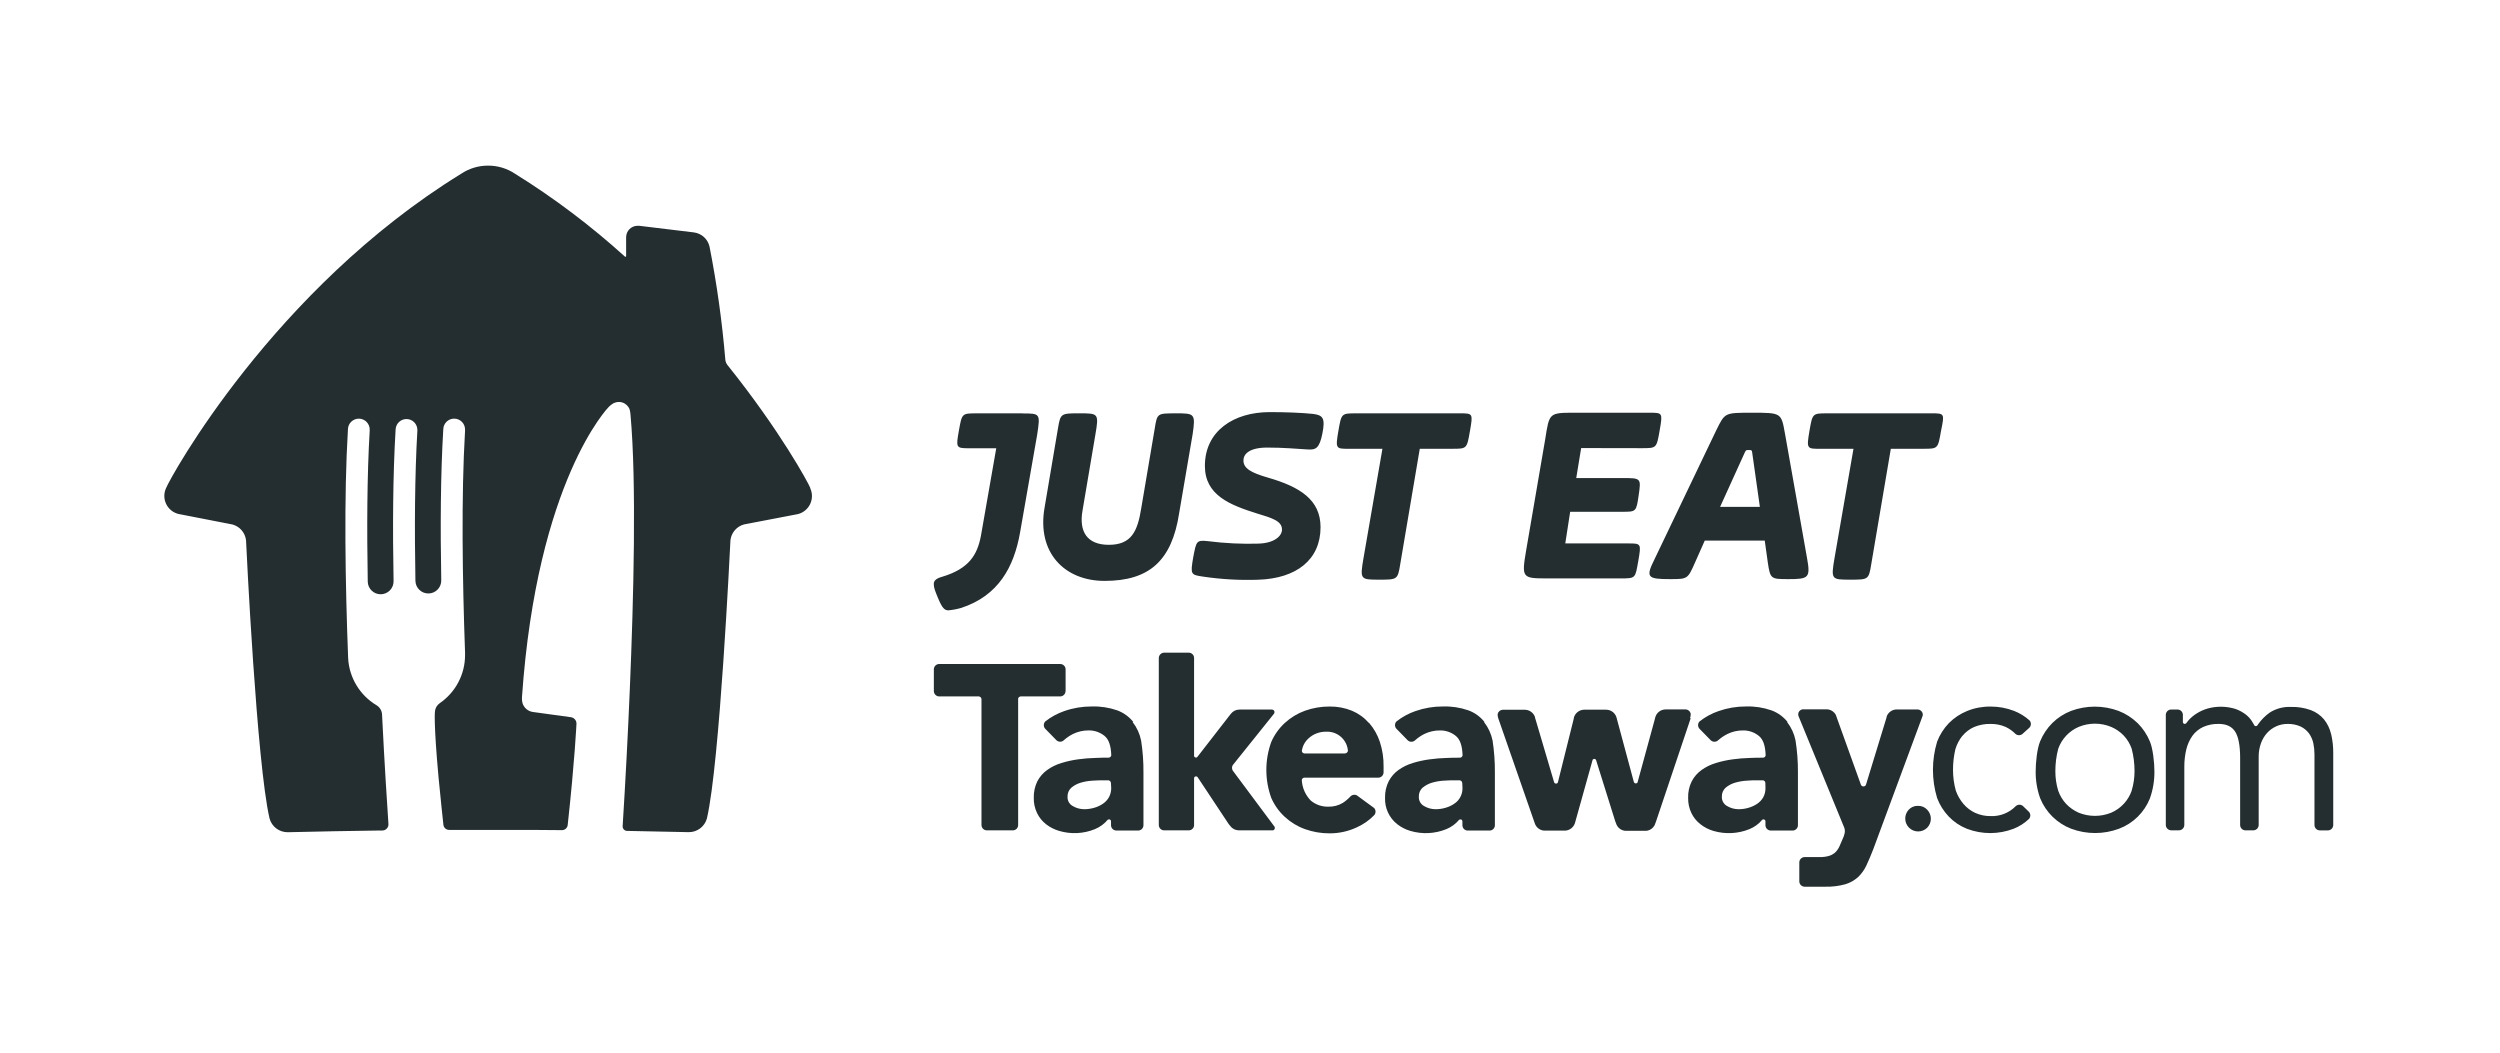
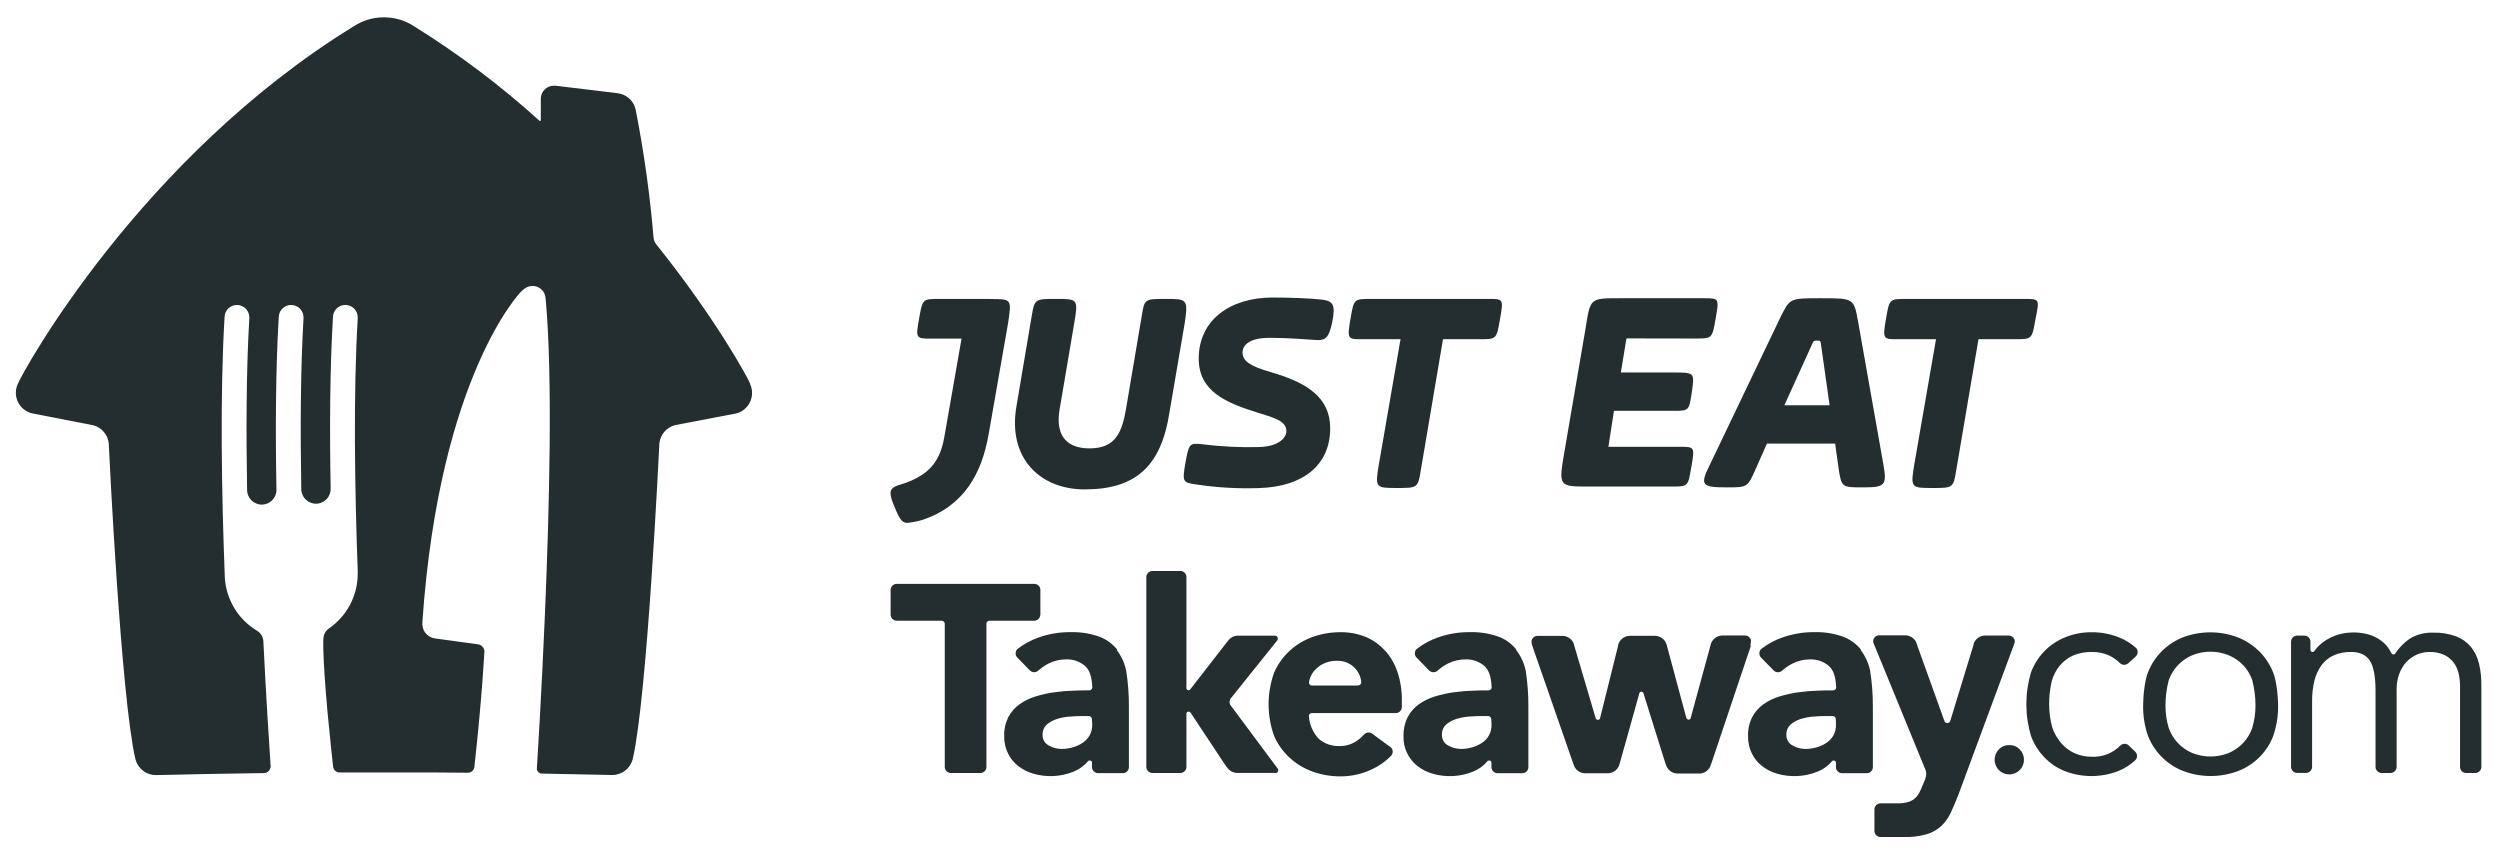
- <svg xmlns="http://www.w3.org/2000/svg" fill="none" viewBox="0 0 133 56">
-   <path d="M43.112 25.968c-.109-.282-1.61-3.052-4.395-6.528a.562.562 0 0 1-.129-.296c-.169-2.02-.449-4.03-.84-6.019a.98.98 0 0 0-.85-.763l-2.902-.351a.65.65 0 0 0-.076 0 .611.611 0 0 0-.61.61v1.005c0 .01-.005.019-.012.026a.036.036 0 0 1-.026.01.035.035 0 0 1-.024-.009 40.81 40.81 0 0 0-5.847-4.409 2.566 2.566 0 0 0-1.434-.433c-.51-.002-1.01.15-1.434.433-9.986 6.15-15.486 16.173-15.699 16.724a.988.988 0 0 0 .652 1.373l2.883.562a.987.987 0 0 1 .72.84c.023.508.568 11.853 1.25 14.796a.99.99 0 0 0 .96.735h.02c1.68-.04 3.219-.068 4.888-.091h.137a.326.326 0 0 0 .322-.324v-.007c-.067-.99-.213-3.256-.331-5.647 0-.06-.008-.135-.01-.196a.609.609 0 0 0-.294-.49 3.109 3.109 0 0 1-1.51-2.505c-.153-3.98-.228-8.576-.011-12.175a.579.579 0 0 1 1.158.025v.045c-.142 2.398-.153 5.234-.104 8.031a.687.687 0 0 0 1.374-.024c-.052-2.816-.037-5.67.109-8.077a.579.579 0 0 1 1.157.025v.045c-.14 2.386-.153 5.203-.104 7.987a.687.687 0 0 0 1.375-.021c-.052-2.804-.037-5.647.108-8.037a.578.578 0 1 1 1.158.024v.046c-.207 3.496-.14 7.924 0 11.808v.134a3.101 3.101 0 0 1-1.347 2.56.598.598 0 0 0-.257.457s-.07.597.193 3.486c.123 1.262.216 2.137.26 2.532a.305.305 0 0 0 .306.266h4.368l1.632.013a.305.305 0 0 0 .305-.268c.38-3.463.468-5.409.468-5.409a.343.343 0 0 0-.306-.333l-1.985-.273a.677.677 0 0 1-.585-.49.926.926 0 0 1-.024-.305c.805-11.544 4.612-15.434 4.612-15.434.056-.057.118-.109.184-.153a.612.612 0 0 1 .927.272c.028.09.044.183.05.278.328 3.627.167 9.802-.036 14.619a355.565 355.565 0 0 1-.382 7.298.24.24 0 0 0 .239.238c1.08.018 2.138.04 3.274.067h.014a.992.992 0 0 0 .958-.735c.683-2.943 1.222-14.288 1.251-14.797a.986.986 0 0 1 .72-.839l2.873-.551a.99.99 0 0 0 .652-1.373l.007-.008ZM54.365 21.99h-2.407c-.782 0-.782 0-.944.915-.162.915-.163.943.553.943H53l-.814 4.652c-.196 1.04-.65 1.756-2.051 2.18-.358.097-.458.228-.458.39 0 .195.064.358.227.75.228.552.357.65.553.65.232-.022.46-.066.684-.13 1.985-.652 2.8-2.181 3.125-4.002l.916-5.238c.163-1.106.163-1.106-.814-1.106M62.538 21.99c-.977 0-.977 0-1.107.813l-.716 4.229c-.196 1.236-.521 1.952-1.726 1.952-1.171 0-1.594-.716-1.399-1.823l.683-4.033c.195-1.139.163-1.139-.846-1.139-.976 0-1.01 0-1.14.781L55.572 27c-.423 2.406 1.07 3.904 3.19 3.904 2.377 0 3.581-1.069 3.97-3.611l.717-4.197c.162-1.107.098-1.107-.916-1.107M66.997 28.918c.782-.032 1.205-.39 1.205-.748 0-.458-.554-.618-1.303-.845-1.464-.458-2.799-.977-2.799-2.538 0-1.855 1.527-2.863 3.45-2.863.814 0 1.725.033 2.312.097.52.066.65.23.489 1.041-.162.812-.36.88-.814.847-.555-.034-1.27-.098-2.117-.098-.976 0-1.269.358-1.269.683 0 .422.391.651 1.303.915 1.692.489 2.799 1.172 2.799 2.636 0 1.724-1.27 2.732-3.322 2.797-.979.034-1.96-.022-2.929-.166-.65-.098-.684-.098-.52-1.04.163-.846.163-.916.782-.846.906.115 1.82.159 2.733.13M77.642 21.99h-5.497c-.782 0-.782 0-.944.942-.162.944-.13.944.553.944h1.791l-1.008 5.823c-.195 1.139-.163 1.139.846 1.139.944 0 .978 0 1.108-.814l1.041-6.149h1.726c.78 0 .78 0 .943-.943.164-.943.164-.943-.552-.943M87.35 23.843c.78 0 .78 0 .944-.943.163-.943.163-.943-.553-.943h-3.94c-1.398 0-1.374 0-1.594 1.398l-1.01 5.89c-.26 1.526-.227 1.526 1.172 1.526h3.842c.814 0 .78 0 .944-.916.163-.945.163-.945-.553-.945h-3.329l.26-1.683H86.3c.748 0 .748 0 .878-.879.131-.916.131-.916-.878-.916h-2.444l.262-1.595 3.232.006ZM91.509 26.966l1.27-2.797c.098-.228.098-.228.26-.228s.163 0 .195.26l.391 2.765H91.51Zm3.45-3.904c-.195-1.105-.195-1.105-1.757-1.105-1.464 0-1.432 0-1.889.916l-3.288 6.868c-.487.976-.39 1.068.814 1.068.945 0 .945 0 1.335-.88l.52-1.17h3.19l.164 1.17c.13.88.164.88 1.107.88 1.07 0 1.172-.066.976-1.139l-1.171-6.608ZM102.739 21.99h-5.533c-.782 0-.782 0-.944.942-.161.944-.13.944.553.944h1.79l-1.01 5.823c-.193 1.139-.161 1.139.848 1.139.944 0 .976 0 1.106-.814l1.043-6.149h1.724c.782 0 .782 0 .945-.943.194-.943.194-.943-.522-.943ZM56.69 36.78v-1.19a.287.287 0 0 0-.276-.265h-6.456a.285.285 0 0 0-.277.276v1.17a.288.288 0 0 0 .274.279h2.12a.153.153 0 0 1 .14.14v6.701a.286.286 0 0 0 .27.284h1.411a.28.28 0 0 0 .269-.273v-6.744a.153.153 0 0 1 .136-.108h2.12a.288.288 0 0 0 .265-.27" fill="#242E30" />
-   <path d="M60.284 38.4a1.957 1.957 0 0 0-.85-.61 3.768 3.768 0 0 0-1.358-.206 4.362 4.362 0 0 0-1.453.244 3.464 3.464 0 0 0-1.018.555.287.287 0 0 0 .01.396l.582.596a.284.284 0 0 0 .404 0c.143-.127.302-.236.473-.323.262-.13.552-.197.845-.194.308-.005.607.1.846.295.22.183.338.51.355 1.033a.152.152 0 0 1-.142.122c-.22 0-.458 0-.702.014a8.004 8.004 0 0 0-.916.074 5.42 5.42 0 0 0-.88.193c-.273.08-.531.205-.764.369-.22.157-.4.362-.526.6-.136.276-.202.58-.193.888-.007.28.053.56.176.812.11.23.273.43.473.588.207.162.444.283.697.357a2.87 2.87 0 0 0 1.907-.093c.269-.11.506-.285.69-.509h.02a.102.102 0 0 1 .116.019.096.096 0 0 1 .03.07v.22a.286.286 0 0 0 .272.274h1.182a.283.283 0 0 0 .272-.277v-2.804a10.469 10.469 0 0 0-.125-1.706 2.329 2.329 0 0 0-.443-.974l.02-.023Zm-1.168 3.512c.004.174-.037.347-.12.5-.079.14-.19.26-.325.35-.14.095-.295.166-.458.212-.172.05-.351.076-.531.076-.212 0-.42-.056-.602-.163a.532.532 0 0 1-.287-.499.61.61 0 0 1 .208-.488c.146-.121.316-.21.5-.263.198-.058.403-.093.61-.105.217-.014.394-.02.531-.02h.326a.153.153 0 0 1 .134.142l.014.258ZM78.966 38.4a1.938 1.938 0 0 0-.849-.61 3.768 3.768 0 0 0-1.357-.206 4.367 4.367 0 0 0-1.454.244 3.42 3.42 0 0 0-1.017.555.285.285 0 0 0 .01.396l.584.598a.284.284 0 0 0 .406 0c.144-.127.303-.236.474-.324.263-.13.553-.197.847-.194.307-.005.606.1.843.295.22.183.34.51.356 1.033a.144.144 0 0 1-.142.122c-.218 0-.458 0-.701.014a7.963 7.963 0 0 0-.916.075c-.3.04-.594.104-.883.192-.273.081-.53.206-.764.37a1.737 1.737 0 0 0-.523.6 1.87 1.87 0 0 0-.196.888 1.707 1.707 0 0 0 .65 1.4c.207.161.443.283.696.356.63.187 1.304.154 1.913-.093a1.74 1.74 0 0 0 .69-.508h.019a.11.11 0 0 1 .119.018.12.12 0 0 1 .029.07v.22a.284.284 0 0 0 .27.275h1.187a.284.284 0 0 0 .271-.278v-2.805a10.65 10.65 0 0 0-.123-1.706 2.353 2.353 0 0 0-.446-.974l.007-.023Zm-1.162 3.512a.971.971 0 0 1-.444.85c-.14.095-.295.167-.458.212-.172.051-.35.077-.53.076-.212 0-.42-.056-.602-.163a.532.532 0 0 1-.287-.499.6.6 0 0 1 .206-.488c.147-.121.317-.21.5-.263.199-.057.404-.093.61-.105.216-.014.393-.02.53-.02h.326a.153.153 0 0 1 .136.142l.013.258ZM95.091 38.4a1.96 1.96 0 0 0-.852-.61 3.756 3.756 0 0 0-1.356-.206 4.353 4.353 0 0 0-1.45.244c-.37.125-.715.313-1.02.555a.288.288 0 0 0 .008.396l.585.598a.287.287 0 0 0 .406 0 2.34 2.34 0 0 1 .477-.324c.262-.13.551-.197.844-.194.307-.005.606.1.843.295.222.183.34.51.356 1.033a.143.143 0 0 1-.142.122c-.218 0-.458 0-.7.014a7.983 7.983 0 0 0-.917.075c-.299.04-.593.104-.881.192-.273.08-.531.205-.764.37-.22.156-.4.361-.525.6a1.85 1.85 0 0 0-.194.887c-.006.281.054.56.176.812.11.23.273.431.475.588.205.162.44.283.691.357a2.918 2.918 0 0 0 1.917-.093c.269-.109.506-.283.69-.508h.018a.102.102 0 0 1 .116.018.104.104 0 0 1 .03.07v.22a.289.289 0 0 0 .273.275h1.18a.286.286 0 0 0 .275-.278v-2.805a10.47 10.47 0 0 0-.127-1.706 2.329 2.329 0 0 0-.442-.974l.01-.023Zm-1.168 3.512c.005.174-.035.346-.116.5-.08.14-.191.26-.325.35-.141.094-.296.165-.459.212a1.839 1.839 0 0 1-.53.076c-.212 0-.42-.056-.601-.163a.534.534 0 0 1-.289-.499.61.61 0 0 1 .207-.488c.147-.121.317-.21.5-.263.2-.057.404-.093.611-.105.232-.02.405-.02.538-.02h.325a.143.143 0 0 1 .133.142l.006.258ZM72.825 38.46a2.48 2.48 0 0 0-.9-.649 3.055 3.055 0 0 0-1.182-.224 3.857 3.857 0 0 0-1.32.224 3.207 3.207 0 0 0-1.07.649 3.023 3.023 0 0 0-.72 1.007 4.366 4.366 0 0 0 0 2.987c.168.381.413.724.72 1.005.31.286.673.507 1.07.65.423.152.87.228 1.32.225.493 0 .98-.107 1.426-.313a3.01 3.01 0 0 0 .935-.65.285.285 0 0 0 0-.385l-.852-.624-.061-.044a.282.282 0 0 0-.342.046c-.12.131-.256.248-.405.346a1.422 1.422 0 0 1-.782.205 1.39 1.39 0 0 1-.928-.324 1.694 1.694 0 0 1-.478-1.08.138.138 0 0 1 .116-.138h3.96a.286.286 0 0 0 .274-.288v-.306c.008-.445-.059-.889-.198-1.312a2.948 2.948 0 0 0-.571-1.007h-.013Zm-1.24 1.623h-2.187a.143.143 0 0 1-.14-.134 1.101 1.101 0 0 1 .354-.665c.118-.11.255-.198.406-.258.174-.07.361-.104.55-.1a1.106 1.106 0 0 1 1.142 1.016.153.153 0 0 1-.142.134" fill="#242E30" />
-   <path d="m65.626 41.054-.043-.058a.286.286 0 0 1 0-.291l2.188-2.728a.144.144 0 0 0-.012-.196.152.152 0 0 0-.093-.032h-1.724a.57.57 0 0 0-.458.224l-.095.119-1.68 2.164-.023.026-.006.01h-.01a.106.106 0 0 1-.118-.02.106.106 0 0 1-.027-.053v-5.227a.286.286 0 0 0-.265-.27h-1.347a.291.291 0 0 0-.265.275v8.905a.287.287 0 0 0 .271.273h1.334a.284.284 0 0 0 .272-.268v-2.522a.114.114 0 0 1 .027-.052.105.105 0 0 1 .117-.02h.011c.006.004.011.008.014.014l.034.04 1.632 2.463.095.12a.571.571 0 0 0 .447.224h1.82a.098.098 0 0 0 .054-.026.139.139 0 0 0 .032-.164l-2.182-2.93ZM89.913 38.191a.537.537 0 0 0 .033-.19v-.033a.287.287 0 0 0-.265-.227h-1.07a.573.573 0 0 0-.56.458l-.033.128-.904 3.31a.134.134 0 0 1-.087.044.128.128 0 0 1-.101-.067l-.016-.052-.9-3.346-.016-.06a.577.577 0 0 0-.546-.4h-1.164a.576.576 0 0 0-.56.446v.03l-.025.101-.822 3.3a.11.11 0 0 1-.152.04.153.153 0 0 1-.041-.04l-.975-3.303-.047-.153a.094.094 0 0 0 0-.029.577.577 0 0 0-.544-.389H79.94a.29.29 0 0 0-.265.228v.036c0 .064.011.127.032.188l1.944 5.59a.566.566 0 0 0 .493.388h1.138a.578.578 0 0 0 .505-.403l.046-.163.896-3.205a.12.12 0 0 1 .087-.048.132.132 0 0 1 .09.05l1.025 3.273c.019.062.042.123.07.182a.565.565 0 0 0 .468.325h1.108a.561.561 0 0 0 .459-.325c.012-.025.051-.133.076-.206l1.819-5.417c0-.012.004-.024.01-.034M102.287 37.964c0-.017-.011-.032-.015-.05a.293.293 0 0 0-.246-.172h-1.136a.577.577 0 0 0-.503.335c0 .016-.014.035-.02.052v.029c0 .015-.009.032-.013.047l-.034.108-1.035 3.385-.014.04a.133.133 0 0 1-.136.1.14.14 0 0 1-.133-.086l-1.238-3.445-.016-.043-.082-.232a.57.57 0 0 0-.487-.297h-1.286a.292.292 0 0 0-.208.162.305.305 0 0 0-.005.198l2.444 5.961a.566.566 0 0 1-.021.379v.018l-.045.111a7.983 7.983 0 0 1-.188.438 1.14 1.14 0 0 1-.212.325.857.857 0 0 1-.333.2 1.63 1.63 0 0 1-.513.07H96a.286.286 0 0 0-.277.278v1.02a.286.286 0 0 0 .278.278h1.086c.368.01.735-.034 1.089-.132.254-.076.487-.21.683-.389.185-.18.335-.393.442-.629.117-.25.239-.539.364-.863l2.622-7.085a.262.262 0 0 0 0-.111ZM102.029 42.872a.63.63 0 0 0-.489.208.69.69 0 0 0 .02.953.686.686 0 0 0 .97-.001.687.687 0 0 0 0-.952.63.63 0 0 0-.487-.208M113.71 38.46a2.985 2.985 0 0 0-1.002-.64 3.642 3.642 0 0 0-2.529 0c-.37.144-.708.361-.991.64-.279.279-.501.61-.651.975-.162.378-.239 1.128-.239 1.592-.007.49.074.978.239 1.44a2.908 2.908 0 0 0 1.657 1.624 3.646 3.646 0 0 0 2.531 0 2.856 2.856 0 0 0 1.649-1.613c.164-.462.246-.949.241-1.44 0-.464-.081-1.22-.241-1.592a2.995 2.995 0 0 0-.649-.974l-.015-.012Zm-.306 3.61a1.982 1.982 0 0 1-1.087 1.165 2.3 2.3 0 0 1-1.733 0 2.104 2.104 0 0 1-.665-.467 2.014 2.014 0 0 1-.421-.697 3.539 3.539 0 0 1-.153-1.043c-.001-.403.05-.805.153-1.195a1.98 1.98 0 0 1 1.086-1.161 2.257 2.257 0 0 1 1.733 0c.25.106.476.262.664.458.188.2.332.437.423.696.102.39.153.791.153 1.195.001.353-.051.704-.153 1.042M104.399 39.151c.169-.205.383-.368.626-.475.276-.114.573-.17.872-.163.279-.005.556.05.811.163.19.092.364.215.513.365a.287.287 0 0 0 .371.008l.359-.324a.287.287 0 0 0 .029-.39 2.675 2.675 0 0 0-.834-.516 3.424 3.424 0 0 0-1.247-.23 3.208 3.208 0 0 0-1.245.234 2.883 2.883 0 0 0-.976.65 2.93 2.93 0 0 0-.624.985 5.181 5.181 0 0 0 0 2.996c.138.367.349.703.62.987.271.284.601.506.966.65a3.473 3.473 0 0 0 2.48 0c.308-.12.588-.3.826-.528a.285.285 0 0 0-.013-.38l-.306-.297a.287.287 0 0 0-.388 0 1.763 1.763 0 0 1-1.334.53 1.956 1.956 0 0 1-.823-.17 1.849 1.849 0 0 1-.625-.475 2.274 2.274 0 0 1-.405-.702 4.086 4.086 0 0 1-.152-1.105 4.736 4.736 0 0 1 .126-1.106c.077-.257.202-.497.368-.707M124.013 39.049a1.944 1.944 0 0 0-.379-.782 1.686 1.686 0 0 0-.696-.488 2.86 2.86 0 0 0-1.069-.17 1.93 1.93 0 0 0-1.112.295 2.587 2.587 0 0 0-.627.63l-.029.043-.016.022a.1.1 0 0 1-.163-.023c0-.013-.018-.03-.026-.048l-.09-.152a1.392 1.392 0 0 0-.335-.367 2.01 2.01 0 0 0-.537-.291 2.62 2.62 0 0 0-1.486-.025 2.277 2.277 0 0 0-.57.254c-.161.098-.308.219-.436.358-.042.048-.08.095-.115.144l-.012.012a.051.051 0 0 1-.014.02.101.101 0 0 1-.172-.05v-.41a.287.287 0 0 0-.277-.275h-.356a.288.288 0 0 0-.275.282v5.865a.29.29 0 0 0 .278.28h.428a.289.289 0 0 0 .279-.286v-3.101a3.84 3.84 0 0 1 .107-.925c.063-.258.173-.502.326-.72.146-.2.342-.361.568-.466.261-.115.545-.17.83-.163.405 0 .697.137.872.41.176.273.266.74.266 1.397v3.572a.286.286 0 0 0 .28.284h.427a.289.289 0 0 0 .28-.287v-3.63a2.035 2.035 0 0 1 .12-.713 1.65 1.65 0 0 1 .326-.551c.136-.15.302-.27.487-.354a1.42 1.42 0 0 1 .594-.127c.244-.009.486.04.708.14.175.084.327.21.443.365.111.157.188.334.229.52.041.196.061.394.061.593v3.766a.287.287 0 0 0 .28.28h.438a.286.286 0 0 0 .28-.287v-3.816a4.315 4.315 0 0 0-.113-1.031" fill="#242E30" />
+ <svg xmlns="http://www.w3.org/2000/svg" fill="none" viewBox="0 0 117 40">
+   <path d="M35.112 17.968c-.109-.282-1.61-3.053-4.395-6.528a.562.562 0 0 1-.129-.296c-.169-2.02-.449-4.03-.84-6.019a.981.981 0 0 0-.85-.763l-2.902-.351a.64.64 0 0 0-.076 0 .61.61 0 0 0-.61.61v1.005a.037.037 0 0 1-.037.036.035.035 0 0 1-.025-.009 40.812 40.812 0 0 0-5.847-4.409 2.566 2.566 0 0 0-1.434-.433c-.51-.002-1.01.15-1.434.433C6.547 7.394 1.047 17.417.834 17.968a.988.988 0 0 0 .652 1.373l2.884.562a.987.987 0 0 1 .719.84c.023.508.568 11.853 1.25 14.796a.99.99 0 0 0 .96.735h.02c1.68-.04 3.218-.068 4.888-.091h.137a.326.326 0 0 0 .322-.324v-.007c-.067-.99-.213-3.256-.331-5.647 0-.06-.008-.134-.01-.196a.609.609 0 0 0-.294-.49 3.11 3.11 0 0 1-1.51-2.505c-.153-3.98-.228-8.576-.011-12.175a.578.578 0 0 1 1.158.025v.045c-.143 2.398-.153 5.234-.104 8.031a.687.687 0 0 0 1.374-.024c-.052-2.816-.037-5.67.108-8.077a.579.579 0 0 1 1.158.025v.045c-.14 2.386-.153 5.203-.104 7.987a.687.687 0 0 0 1.375-.021c-.052-2.804-.037-5.647.108-8.037a.578.578 0 1 1 1.158.024v.046c-.207 3.496-.14 7.924 0 11.808v.135a3.1 3.1 0 0 1-1.347 2.559.599.599 0 0 0-.257.457s-.07.597.193 3.486c.123 1.262.216 2.137.26 2.532a.305.305 0 0 0 .306.266h4.368l1.632.013a.306.306 0 0 0 .305-.268c.38-3.463.468-5.409.468-5.409a.343.343 0 0 0-.306-.333l-1.985-.273a.677.677 0 0 1-.585-.49.928.928 0 0 1-.024-.305c.805-11.544 4.612-15.434 4.612-15.434.056-.057.118-.108.184-.153a.611.611 0 0 1 .927.272c.028.09.044.183.05.278.328 3.627.167 9.802-.036 14.619-.172 4.089-.382 7.298-.382 7.298a.24.24 0 0 0 .239.238c1.08.018 2.138.04 3.274.067h.014a.992.992 0 0 0 .959-.735c.682-2.943 1.221-14.288 1.25-14.797a.986.986 0 0 1 .72-.839l2.873-.55a.99.99 0 0 0 .652-1.375l.007-.007ZM46.365 13.99h-2.407c-.782 0-.782 0-.944.915-.162.915-.163.943.553.943H45l-.814 4.652c-.196 1.04-.65 1.756-2.051 2.18-.358.097-.458.228-.458.39 0 .195.064.358.227.75.228.552.357.65.553.65.232-.022.46-.066.684-.13 1.985-.652 2.8-2.181 3.125-4.002l.916-5.238c.163-1.106.163-1.106-.814-1.106M54.538 13.99c-.977 0-.977 0-1.107.813l-.716 4.229c-.196 1.236-.521 1.952-1.726 1.952-1.171 0-1.594-.716-1.399-1.823l.683-4.033c.195-1.139.163-1.139-.846-1.139-.976 0-1.01 0-1.14.781L47.572 19c-.423 2.406 1.07 3.904 3.19 3.904 2.377 0 3.581-1.069 3.97-3.611l.717-4.197c.162-1.107.098-1.107-.916-1.107M58.997 20.918c.782-.032 1.205-.39 1.205-.748 0-.458-.554-.618-1.303-.845-1.464-.458-2.799-.977-2.799-2.538 0-1.855 1.527-2.863 3.45-2.863.814 0 1.726.033 2.312.097.52.066.65.23.489 1.041-.162.812-.36.88-.814.847-.555-.034-1.27-.098-2.117-.098-.976 0-1.269.358-1.269.683 0 .422.391.651 1.303.915 1.692.489 2.799 1.172 2.799 2.636 0 1.725-1.27 2.732-3.322 2.797-.979.034-1.96-.021-2.929-.166-.65-.098-.684-.098-.52-1.04.163-.846.163-.916.782-.846.906.115 1.82.159 2.733.13M69.642 13.99h-5.497c-.782 0-.782 0-.944.942-.162.944-.13.944.553.944h1.791l-1.008 5.823c-.195 1.139-.163 1.139.846 1.139.944 0 .978 0 1.108-.814l1.041-6.149h1.726c.78 0 .78 0 .943-.943.164-.943.164-.943-.552-.943M79.35 15.843c.78 0 .78 0 .944-.943.163-.943.163-.943-.553-.943h-3.94c-1.398 0-1.374 0-1.594 1.398l-1.01 5.89c-.26 1.526-.227 1.526 1.172 1.526h3.842c.814 0 .78 0 .944-.916.163-.945.163-.945-.553-.945h-3.329l.26-1.683H78.3c.748 0 .748 0 .878-.88.131-.915.131-.915-.878-.915h-2.444l.262-1.595 3.232.006ZM83.509 18.966l1.27-2.797c.098-.228.098-.228.26-.228s.163 0 .195.26l.391 2.765H83.51Zm3.45-3.904c-.195-1.105-.195-1.105-1.757-1.105-1.464 0-1.432 0-1.889.916l-3.288 6.868c-.487.976-.39 1.068.814 1.068.945 0 .945 0 1.335-.88l.52-1.17h3.19l.164 1.17c.13.88.164.88 1.107.88 1.07 0 1.172-.066.976-1.139l-1.171-6.608ZM94.739 13.99h-5.533c-.782 0-.782 0-.944.942-.161.944-.13.944.553.944h1.79l-1.01 5.823c-.193 1.139-.161 1.139.848 1.139.944 0 .976 0 1.106-.814l1.043-6.149h1.724c.782 0 .782 0 .945-.943.194-.943.194-.943-.522-.943M48.69 28.78v-1.19a.287.287 0 0 0-.276-.265h-6.456a.286.286 0 0 0-.277.276v1.17a.288.288 0 0 0 .274.278h2.12a.153.153 0 0 1 .14.14v6.702a.285.285 0 0 0 .27.284h1.411a.281.281 0 0 0 .269-.273v-6.744a.153.153 0 0 1 .136-.109h2.12a.288.288 0 0 0 .265-.268" fill="#242E30" />
+   <path d="M52.284 30.4a1.957 1.957 0 0 0-.85-.61 3.77 3.77 0 0 0-1.358-.206 4.362 4.362 0 0 0-1.453.244 3.464 3.464 0 0 0-1.018.555.287.287 0 0 0 .01.396l.582.596a.284.284 0 0 0 .404 0 2.28 2.28 0 0 1 .473-.323c.262-.13.552-.197.845-.194.308-.005.607.1.846.294.22.184.338.51.355 1.034a.152.152 0 0 1-.142.122c-.22 0-.458 0-.702.014a8.004 8.004 0 0 0-.916.074 5.42 5.42 0 0 0-.88.193c-.273.08-.531.205-.764.369-.22.157-.4.362-.526.6-.136.276-.202.58-.193.888-.007.28.053.56.176.812.11.23.273.43.473.587.207.163.444.284.697.358a2.872 2.872 0 0 0 1.907-.093 1.75 1.75 0 0 0 .69-.509h.02a.102.102 0 0 1 .139.05.097.097 0 0 1 .008.039v.22a.286.286 0 0 0 .271.274h1.182a.282.282 0 0 0 .272-.277v-2.804a10.47 10.47 0 0 0-.125-1.706 2.329 2.329 0 0 0-.443-.974l.02-.023Zm-1.168 3.512c.004.174-.037.347-.12.5-.079.14-.19.26-.325.35-.14.095-.295.166-.458.212-.172.05-.351.076-.531.076-.212 0-.42-.056-.602-.163a.533.533 0 0 1-.287-.499.61.61 0 0 1 .208-.488c.146-.121.316-.21.5-.263.198-.058.403-.093.61-.105.217-.014.394-.02.531-.02h.326a.153.153 0 0 1 .134.142l.014.258ZM70.966 30.4a1.94 1.94 0 0 0-.849-.61 3.77 3.77 0 0 0-1.357-.206 4.367 4.367 0 0 0-1.454.244 3.422 3.422 0 0 0-1.017.555.285.285 0 0 0 .01.396l.584.598a.287.287 0 0 0 .406 0c.144-.127.303-.236.474-.324.263-.13.553-.197.847-.194.307-.005.606.1.843.295.22.183.34.51.356 1.033a.144.144 0 0 1-.142.122c-.218 0-.458 0-.701.014a7.94 7.94 0 0 0-.916.075c-.3.04-.594.104-.883.192-.273.081-.53.206-.764.37a1.737 1.737 0 0 0-.523.6 1.87 1.87 0 0 0-.196.887 1.707 1.707 0 0 0 .65 1.4c.207.162.443.283.696.357.63.187 1.304.154 1.913-.093a1.74 1.74 0 0 0 .69-.508h.019a.11.11 0 0 1 .119.018.12.12 0 0 1 .029.07v.22a.284.284 0 0 0 .27.275h1.187a.284.284 0 0 0 .271-.278v-2.805a10.65 10.65 0 0 0-.123-1.706 2.353 2.353 0 0 0-.446-.974l.007-.023Zm-1.162 3.512a.972.972 0 0 1-.444.85 1.56 1.56 0 0 1-.458.212c-.172.051-.35.077-.53.076-.212 0-.42-.056-.602-.163a.533.533 0 0 1-.287-.499.601.601 0 0 1 .206-.488c.147-.121.317-.21.5-.263a2.8 2.8 0 0 1 .61-.105c.216-.014.393-.02.53-.02h.326a.153.153 0 0 1 .136.142l.013.258ZM87.091 30.4a1.96 1.96 0 0 0-.852-.61 3.756 3.756 0 0 0-1.356-.206 4.356 4.356 0 0 0-1.45.244c-.37.125-.715.313-1.02.555a.288.288 0 0 0 .008.396l.585.598a.286.286 0 0 0 .406 0c.145-.127.305-.236.477-.324.262-.13.551-.197.844-.194.307-.004.606.1.843.295.222.183.34.51.356 1.033a.143.143 0 0 1-.142.122c-.218 0-.458 0-.7.014a7.983 7.983 0 0 0-.917.075 5.46 5.46 0 0 0-.881.192c-.273.08-.531.205-.764.37-.22.156-.4.361-.525.6-.138.275-.204.58-.194.888-.006.28.054.559.176.812.11.23.273.43.475.587.205.162.44.283.691.357a2.919 2.919 0 0 0 1.917-.093c.269-.109.506-.283.69-.508h.018a.102.102 0 0 1 .116.018.104.104 0 0 1 .03.07v.22a.289.289 0 0 0 .273.275h1.18a.286.286 0 0 0 .275-.278v-2.805a10.47 10.47 0 0 0-.127-1.706 2.33 2.33 0 0 0-.442-.974l.01-.023Zm-1.168 3.512c.005.174-.035.346-.116.5-.08.14-.191.26-.325.35-.141.094-.296.166-.459.212a1.839 1.839 0 0 1-.53.076c-.212 0-.42-.056-.601-.163a.534.534 0 0 1-.289-.499.61.61 0 0 1 .207-.488c.147-.121.317-.21.5-.263.2-.057.404-.093.611-.105.232-.02.405-.02.538-.02h.325a.144.144 0 0 1 .133.142l.006.258ZM64.825 30.46a2.482 2.482 0 0 0-.9-.649 3.057 3.057 0 0 0-1.182-.224 3.86 3.86 0 0 0-1.32.224 3.206 3.206 0 0 0-1.07.649 3.023 3.023 0 0 0-.72 1.007 4.366 4.366 0 0 0 0 2.987c.168.381.413.724.72 1.005.31.286.673.507 1.07.649.423.153.87.229 1.32.226.493 0 .98-.107 1.426-.313.35-.155.668-.376.935-.65a.285.285 0 0 0 0-.385l-.852-.624-.061-.044a.283.283 0 0 0-.342.046c-.12.131-.256.248-.405.346a1.423 1.423 0 0 1-.782.205 1.39 1.39 0 0 1-.928-.324 1.694 1.694 0 0 1-.478-1.08.137.137 0 0 1 .116-.138h3.96a.286.286 0 0 0 .274-.288v-.306c.008-.445-.059-.889-.198-1.312a2.947 2.947 0 0 0-.571-1.007h-.013Zm-1.24 1.623h-2.187a.143.143 0 0 1-.14-.134 1.099 1.099 0 0 1 .354-.665c.117-.111.255-.198.406-.258.174-.07.361-.104.55-.1a1.103 1.103 0 0 1 1.142 1.016.153.153 0 0 1-.142.134" fill="#242E30" />
+   <path d="m57.626 33.054-.043-.058a.286.286 0 0 1 0-.291l2.188-2.728a.143.143 0 0 0-.012-.197.152.152 0 0 0-.093-.032h-1.724a.57.57 0 0 0-.458.225l-.095.119-1.68 2.164-.023.026-.006.01h-.01a.106.106 0 0 1-.118-.02.106.106 0 0 1-.027-.053v-5.227a.286.286 0 0 0-.265-.27h-1.347a.291.291 0 0 0-.265.275v8.905a.287.287 0 0 0 .271.273h1.334a.284.284 0 0 0 .272-.268v-2.522a.114.114 0 0 1 .027-.052.105.105 0 0 1 .117-.02h.011c.006.004.011.008.014.014l.034.04 1.632 2.463.095.12a.571.571 0 0 0 .447.224h1.82a.098.098 0 0 0 .054-.026.139.139 0 0 0 .032-.164l-2.182-2.93ZM81.913 30.191a.536.536 0 0 0 .033-.19v-.033a.287.287 0 0 0-.265-.227h-1.07a.574.574 0 0 0-.56.458l-.033.128-.904 3.31a.134.134 0 0 1-.087.044.128.128 0 0 1-.101-.067l-.016-.052-.9-3.346-.016-.06a.577.577 0 0 0-.546-.4h-1.164a.576.576 0 0 0-.56.446v.03l-.025.101-.822 3.3a.11.11 0 0 1-.152.04.152.152 0 0 1-.041-.04l-.975-3.303-.047-.153a.094.094 0 0 0 0-.029.578.578 0 0 0-.544-.389H71.94a.289.289 0 0 0-.265.227v.037c0 .064.011.127.032.188l1.944 5.59a.565.565 0 0 0 .493.388h1.138a.577.577 0 0 0 .505-.403l.046-.163.896-3.205a.121.121 0 0 1 .087-.048.13.13 0 0 1 .09.05l1.025 3.273c.019.062.042.123.07.181a.564.564 0 0 0 .468.326h1.108a.561.561 0 0 0 .459-.326c.012-.024.051-.132.076-.206l1.819-5.416c0-.012.004-.023.01-.034M94.287 29.964c0-.017-.01-.032-.015-.05a.293.293 0 0 0-.246-.172H92.89a.576.576 0 0 0-.503.335c0 .016-.013.035-.02.051v.03c0 .015-.009.031-.013.047l-.034.108-1.035 3.385-.014.04a.133.133 0 0 1-.136.1.139.139 0 0 1-.133-.086l-1.238-3.445-.016-.043-.082-.232a.57.57 0 0 0-.487-.297h-1.286a.292.292 0 0 0-.208.162.305.305 0 0 0-.005.198l2.444 5.961a.566.566 0 0 1-.021.379v.018l-.045.111a8.016 8.016 0 0 1-.188.438 1.14 1.14 0 0 1-.212.325.856.856 0 0 1-.333.2 1.63 1.63 0 0 1-.513.07H88a.285.285 0 0 0-.277.278v1.02a.286.286 0 0 0 .278.278h1.086a3.69 3.69 0 0 0 1.089-.132c.254-.076.487-.21.683-.389.185-.18.335-.393.442-.629.117-.25.239-.539.364-.863l2.622-7.085a.275.275 0 0 0 0-.111M94.029 34.872a.631.631 0 0 0-.489.207.687.687 0 0 0 .99.953.685.685 0 0 0 0-.953.63.63 0 0 0-.487-.207M105.71 30.46a2.984 2.984 0 0 0-1.002-.64 3.64 3.64 0 0 0-2.529 0 2.92 2.92 0 0 0-.991.64c-.279.278-.501.61-.651.975-.162.378-.239 1.128-.239 1.592-.007.49.074.978.239 1.44a2.909 2.909 0 0 0 1.657 1.624 3.645 3.645 0 0 0 2.531 0 2.858 2.858 0 0 0 1.649-1.613c.164-.462.246-.949.241-1.44 0-.465-.081-1.22-.241-1.592a2.995 2.995 0 0 0-.649-.974l-.015-.012Zm-.306 3.61a1.982 1.982 0 0 1-1.087 1.165 2.3 2.3 0 0 1-1.733 0 2.104 2.104 0 0 1-.665-.467 2.014 2.014 0 0 1-.421-.697 3.54 3.54 0 0 1-.153-1.043c-.001-.403.05-.805.153-1.195a1.979 1.979 0 0 1 1.086-1.161 2.255 2.255 0 0 1 1.733 0c.25.106.476.262.664.458.188.2.332.437.423.696.102.39.153.791.153 1.195.001.353-.051.704-.153 1.042M96.399 31.151c.169-.205.383-.368.626-.475.276-.114.573-.17.872-.163.279-.005.556.05.81.163.191.092.365.215.514.365a.287.287 0 0 0 .371.008l.359-.324a.287.287 0 0 0 .029-.39 2.675 2.675 0 0 0-.834-.516 3.423 3.423 0 0 0-1.247-.23 3.21 3.21 0 0 0-1.245.234 2.88 2.88 0 0 0-.976.65 2.934 2.934 0 0 0-.624.985 5.185 5.185 0 0 0 0 2.996c.138.367.349.703.62.987.27.284.6.506.966.65a3.473 3.473 0 0 0 2.48 0c.308-.12.588-.3.826-.528a.283.283 0 0 0-.013-.38l-.306-.297a.287.287 0 0 0-.388 0 1.765 1.765 0 0 1-1.334.53 1.962 1.962 0 0 1-.823-.17 1.847 1.847 0 0 1-.625-.475 2.272 2.272 0 0 1-.405-.702 4.095 4.095 0 0 1-.152-1.105 4.744 4.744 0 0 1 .126-1.106c.077-.257.202-.497.368-.707M116.013 31.049a1.944 1.944 0 0 0-.379-.782 1.686 1.686 0 0 0-.696-.488 2.86 2.86 0 0 0-1.069-.17 1.93 1.93 0 0 0-1.112.295 2.587 2.587 0 0 0-.627.63l-.029.043-.016.021a.1.1 0 0 1-.163-.023c0-.012-.018-.028-.026-.047l-.09-.152a1.392 1.392 0 0 0-.335-.367 2.01 2.01 0 0 0-.537-.291 2.62 2.62 0 0 0-1.486-.024 2.277 2.277 0 0 0-.57.253c-.161.098-.308.219-.436.358-.042.048-.08.095-.115.144l-.012.012a.051.051 0 0 1-.014.02.101.101 0 0 1-.172-.05v-.41a.287.287 0 0 0-.277-.275h-.356a.288.288 0 0 0-.275.282v5.865a.29.29 0 0 0 .278.28h.428a.289.289 0 0 0 .279-.286v-3.101a3.84 3.84 0 0 1 .107-.925c.063-.258.173-.502.326-.72.146-.2.342-.361.568-.466.261-.115.545-.17.83-.163.405 0 .697.137.872.41.176.273.266.74.266 1.396v3.573a.286.286 0 0 0 .28.284h.427a.289.289 0 0 0 .28-.287v-3.63a2.035 2.035 0 0 1 .12-.713 1.65 1.65 0 0 1 .326-.551c.136-.15.302-.27.487-.354a1.42 1.42 0 0 1 .594-.127c.244-.009.486.04.708.14.175.084.327.21.443.365.111.157.188.334.229.52.041.195.061.394.061.593v3.766a.287.287 0 0 0 .28.28h.438a.286.286 0 0 0 .28-.287v-3.816a4.315 4.315 0 0 0-.113-1.031" fill="#242E30" />
</svg>
